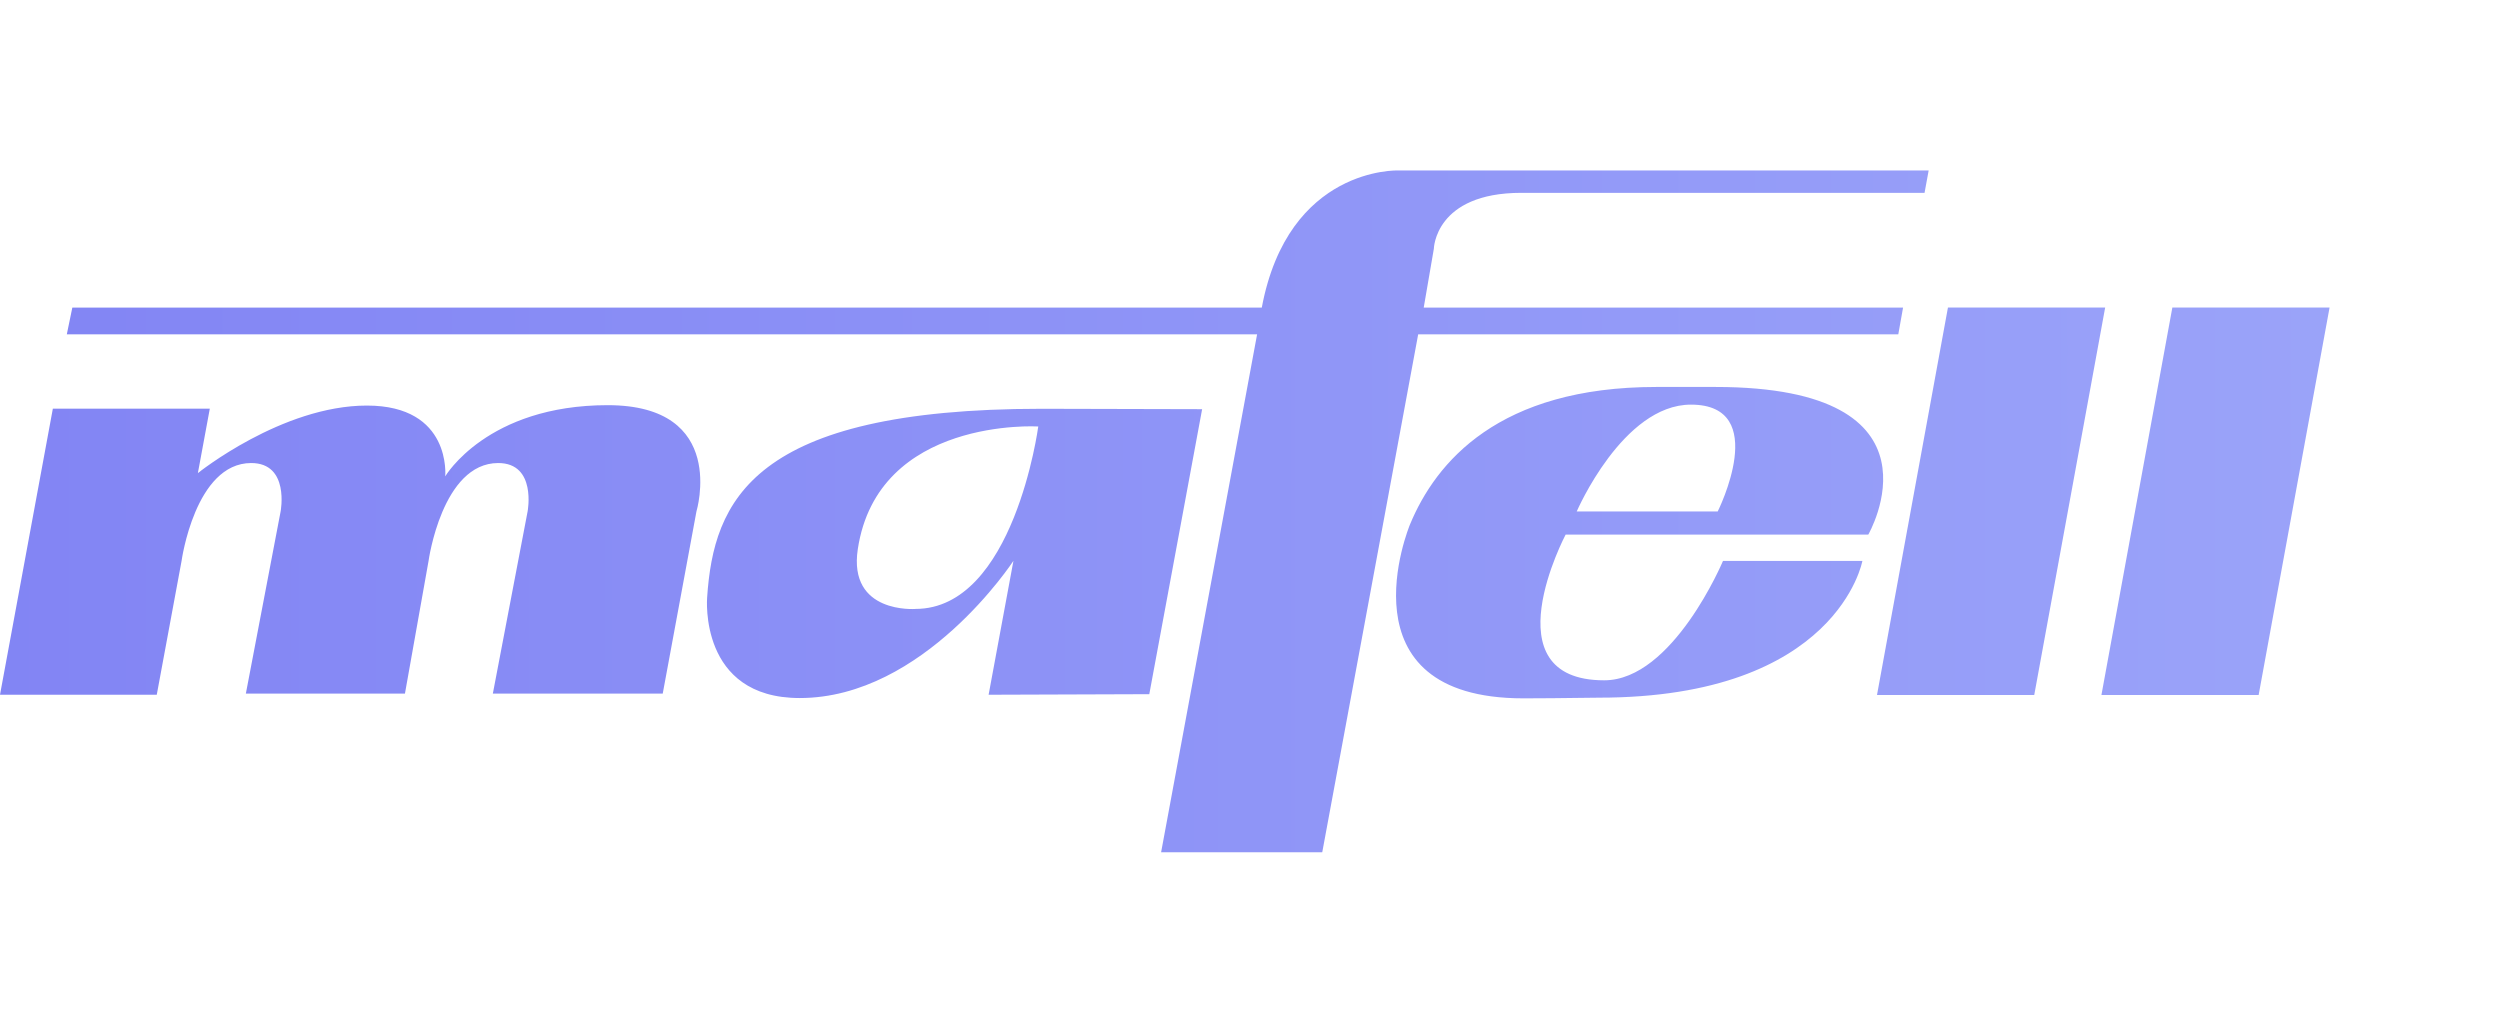
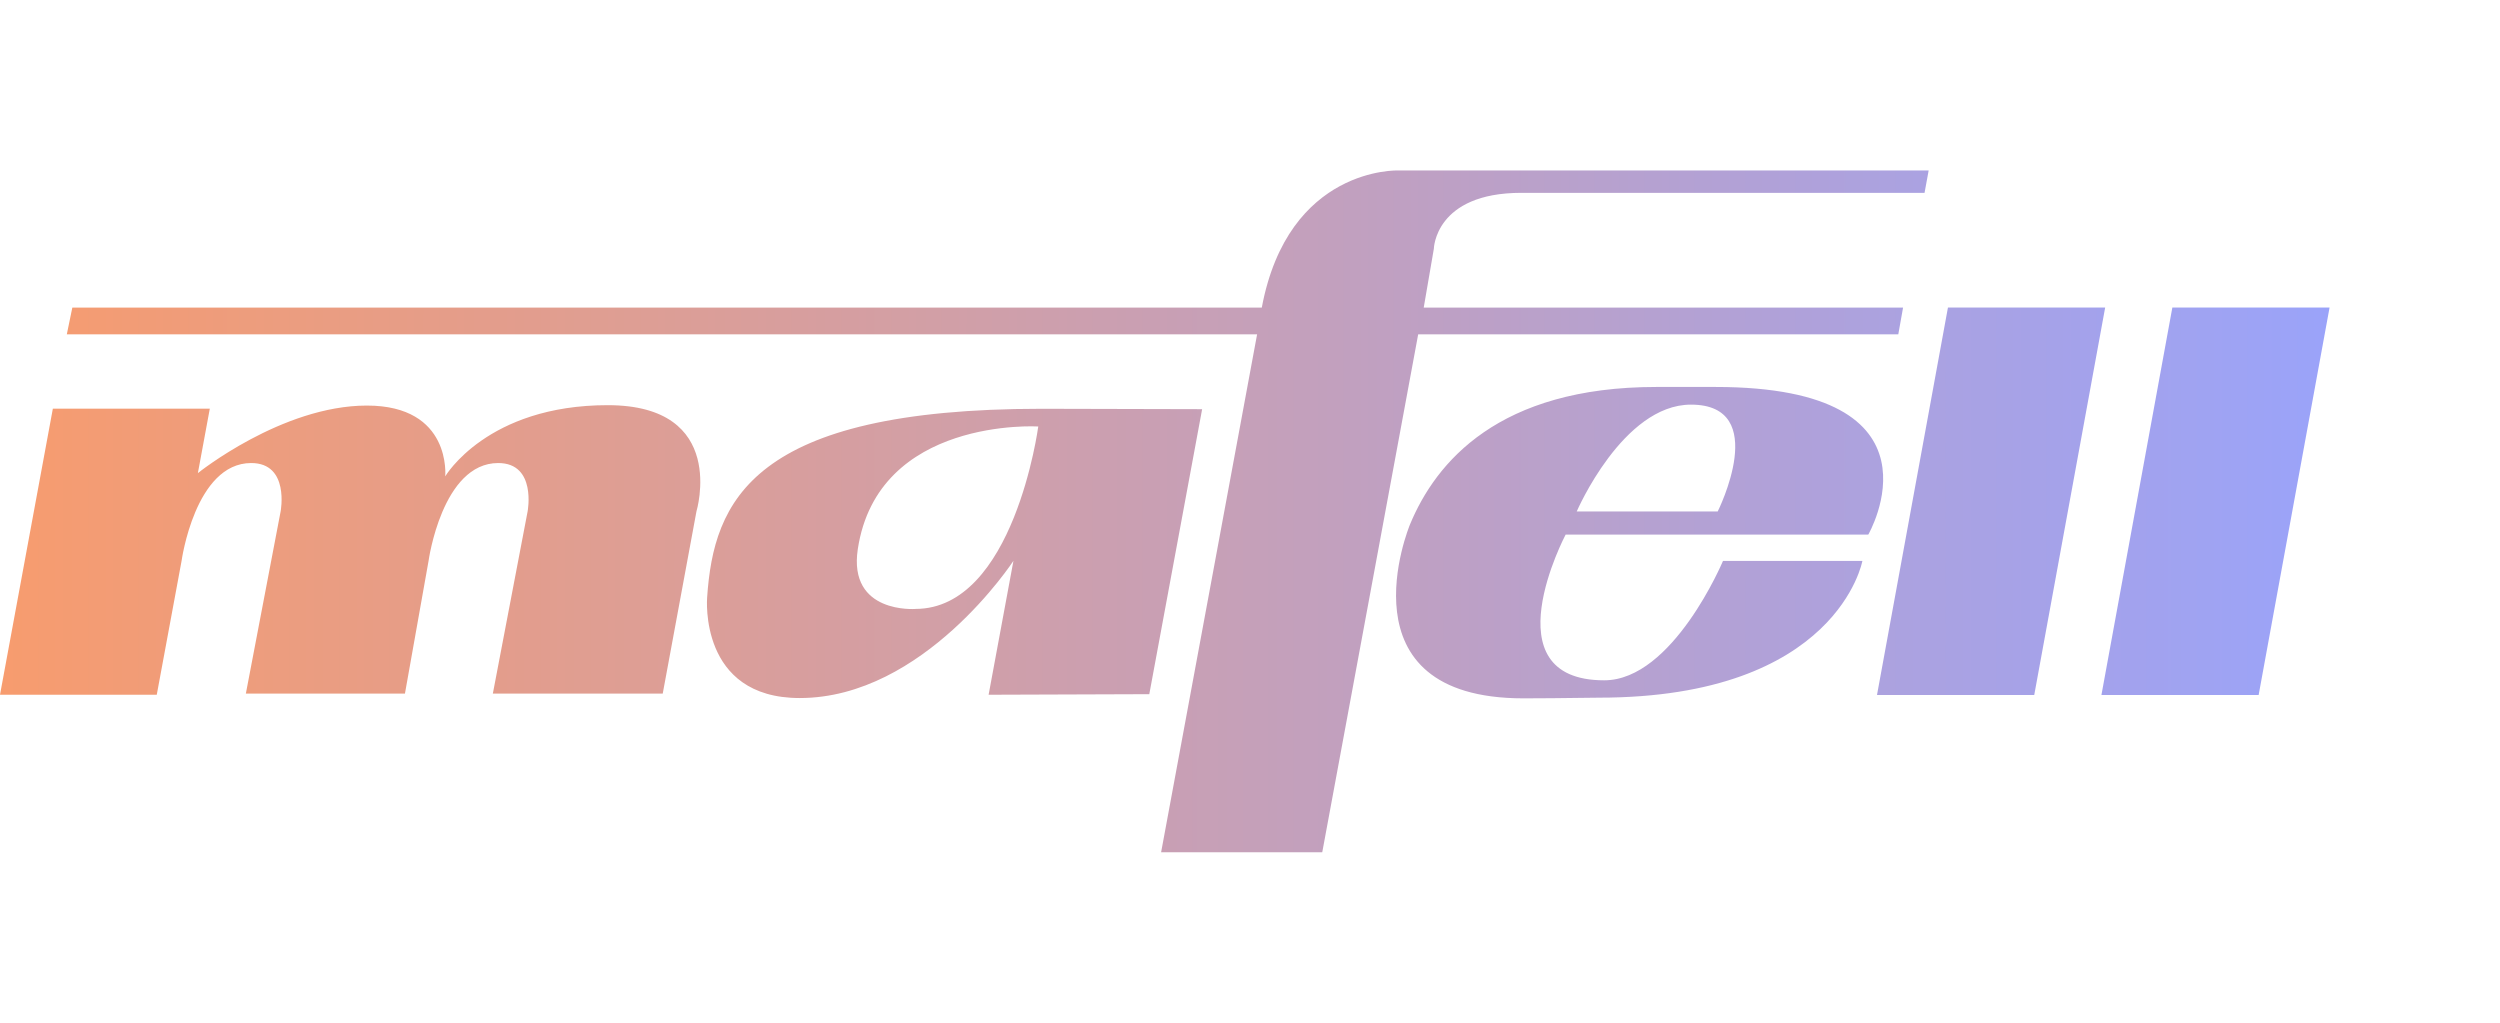
<svg xmlns="http://www.w3.org/2000/svg" width="88" height="36" fill="none">
  <path fill="url(#a)" fill-opacity=".8" fill-rule="evenodd" d="M40.87 30h5.673l3.377-18.232h16.9l.168-.941H50.115l.356-2.069s.037-1.97 3.08-1.97h14.193L67.889 6H49.22s-3.872-.146-4.805 4.827H2.546l-.194.941H44.25L40.871 30ZM0 24.455h5.518l.874-4.714s.475-3.442 2.45-3.442c1.362 0 1.036 1.703 1.036 1.703l-1.224 6.413h5.6l.832-4.674s.475-3.442 2.45-3.442c1.362 0 1.036 1.703 1.036 1.703l-1.224 6.413h5.98l1.187-6.413s1.128-3.74-3.123-3.74c-4.252 0-5.72 2.506-5.72 2.506s.238-2.492-2.757-2.492c-2.994 0-5.95 2.378-5.95 2.378l.42-2.268H1.86L0 24.455Zm36.665-10.066c-10.2 0-11.546 3.244-11.774 6.646 0 0-.303 3.536 3.259 3.536 4.376 0 7.523-4.83 7.523-4.83l-.874 4.714 5.656-.02 1.86-10.032h-.053c-.527-.002-4.86-.014-5.597-.014Zm-4.442 7.046s-2.372.182-2.029-2.103c.703-4.663 6.353-4.32 6.353-4.32s-.855 6.422-4.324 6.422Zm28.159-7.814c8.387 0 5.382 5.196 5.382 5.196H55.111s-2.717 5.13 1.356 5.13c2.42 0 4.182-4.202 4.182-4.202h4.907s-.873 4.813-9.284 4.813c-.155 0-.407.004-.721.008-.522.007-1.216.016-1.924.016-6.52 0-4.02-6.061-3.994-6.124.91-2.192 3.12-4.837 8.67-4.837h2.079Zm.082 4.381s1.887-3.759-.943-3.759c-2.401 0-4.02 3.76-4.02 3.76h4.963Zm5.607 6.463h5.534l2.497-13.641h-5.534L66.07 24.465Zm7.9 0h5.533l2.497-13.641h-5.534L73.97 24.465Z" clip-rule="evenodd" />
  <defs>
    <linearGradient id="a" x1="0" x2="82.001" y1="18" y2="18" gradientUnits="userSpaceOnUse">
-       <stop stop-color="#6366F1" />
+       <stop stop-color="#f5834a" />
      <stop offset="1" stop-color="#818CF8" />
    </linearGradient>
  </defs>
</svg>
